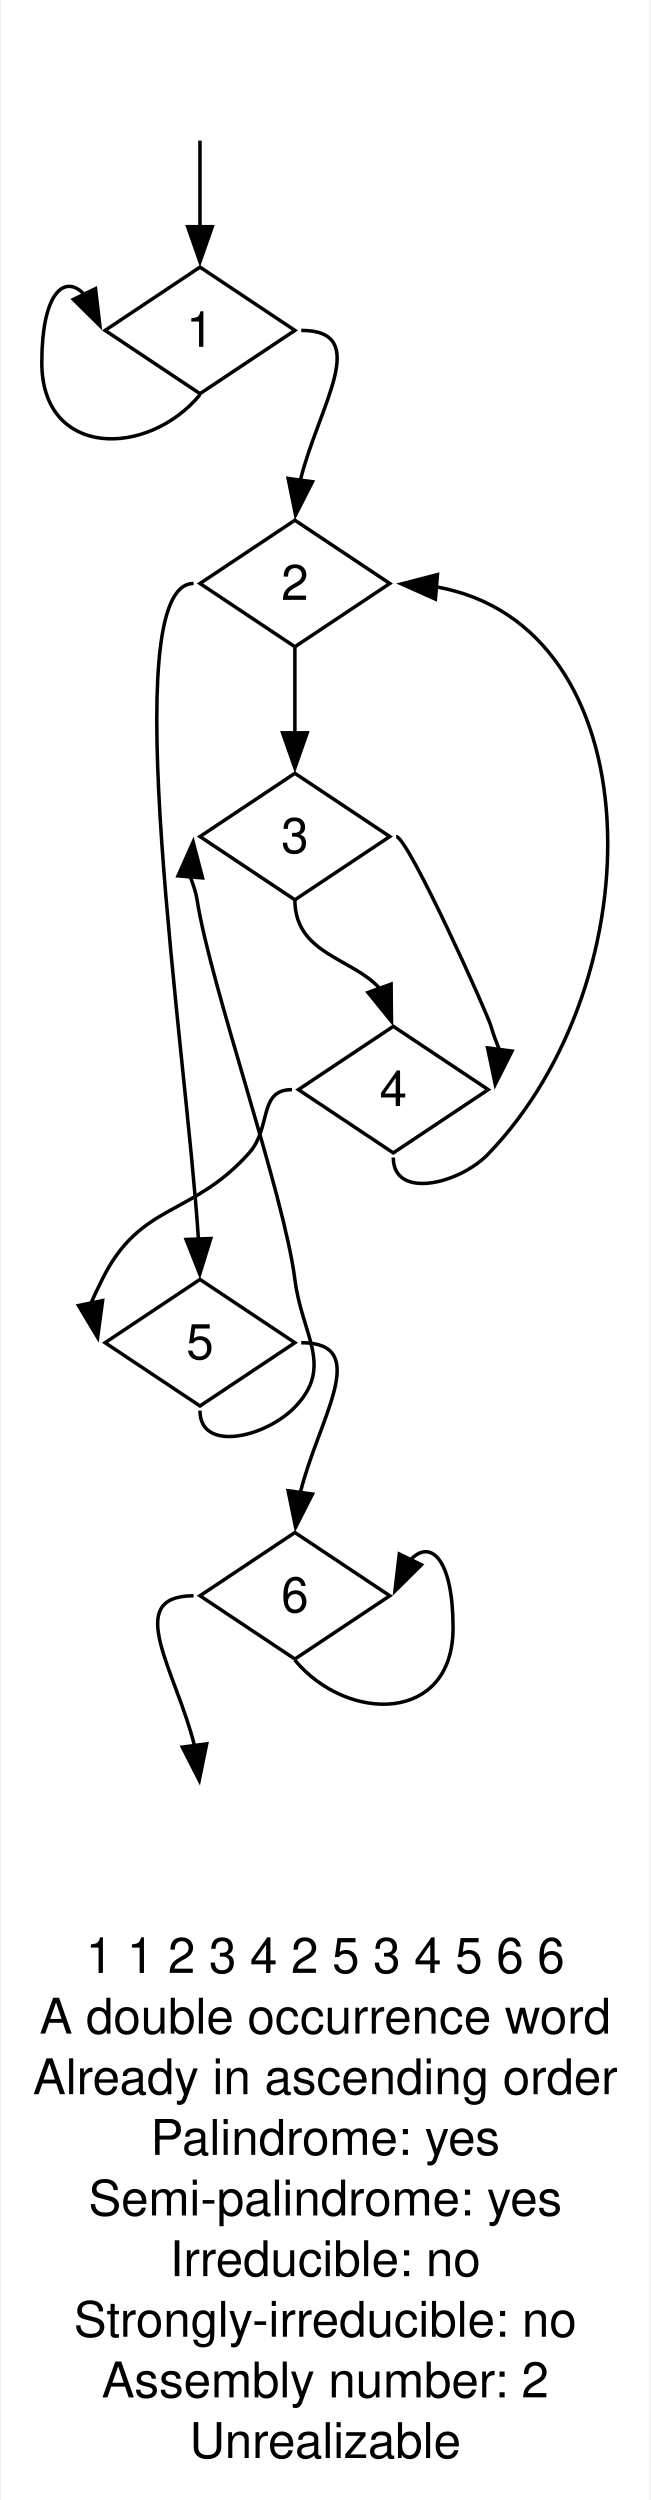
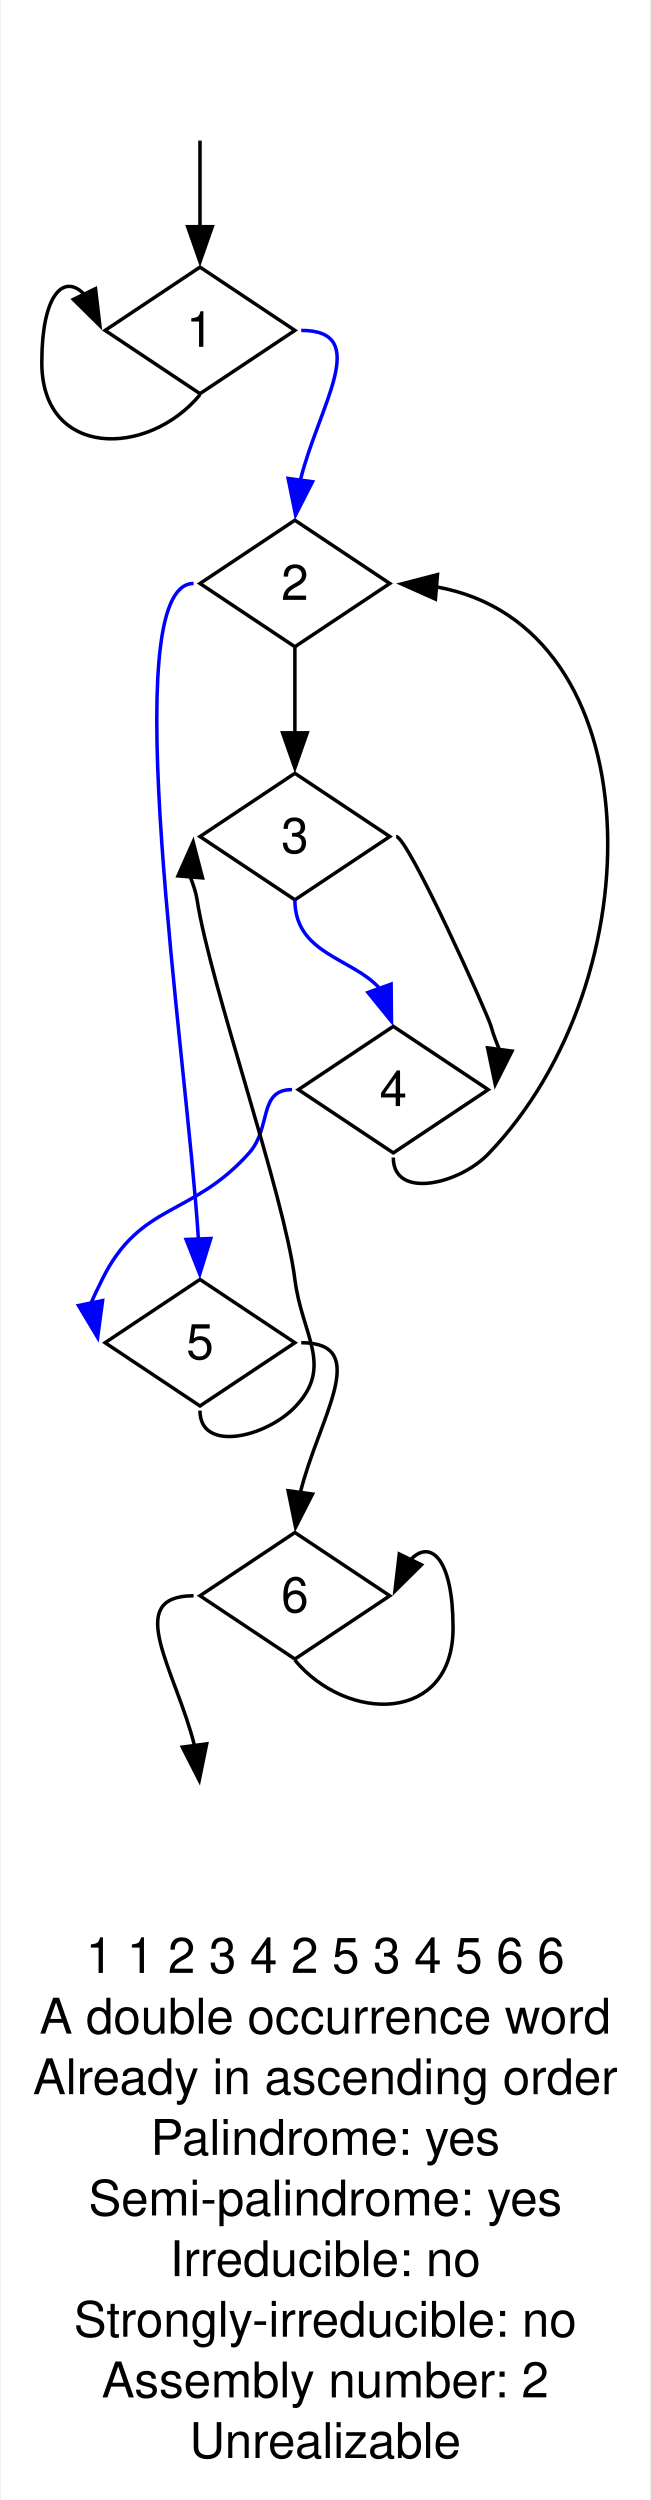
<svg xmlns="http://www.w3.org/2000/svg" width="185pt" height="711pt" viewBox="0.00 0.00 184.50 711.25">
  <g id="graph0" class="graph" transform="scale(1 1) rotate(0) translate(4 707.25)">
    <polygon fill="white" stroke="none" points="-4,4 -4,-707.25 180.5,-707.25 180.5,4 -4,4" />
    <text text-anchor="middle" x="88.25" y="-145.95" font-family="Helvetica,sans-Serif" font-size="14.00">1 1 2 3 4 2 5 3 4 5 6 6 </text>
    <text text-anchor="middle" x="88.25" y="-128.7" font-family="Helvetica,sans-Serif" font-size="14.00">A double occurrence word</text>
    <text text-anchor="middle" x="88.25" y="-111.45" font-family="Helvetica,sans-Serif" font-size="14.00">Already in ascending order</text>
    <text text-anchor="middle" x="88.25" y="-94.2" font-family="Helvetica,sans-Serif" font-size="14.00">Palindrome: yes</text>
    <text text-anchor="middle" x="88.25" y="-76.95" font-family="Helvetica,sans-Serif" font-size="14.00">Semi-palindrome: yes</text>
    <text text-anchor="middle" x="88.25" y="-59.7" font-family="Helvetica,sans-Serif" font-size="14.00">Irreducible: no</text>
    <text text-anchor="middle" x="88.25" y="-42.45" font-family="Helvetica,sans-Serif" font-size="14.00">Strongly-irreducible: no</text>
    <text text-anchor="middle" x="88.25" y="-25.2" font-family="Helvetica,sans-Serif" font-size="14.00">Assembly number: 2</text>
    <text text-anchor="middle" x="88.25" y="-7.95" font-family="Helvetica,sans-Serif" font-size="14.00">Unrealizable</text>
    <g id="node3" class="node">
      <polygon fill="none" stroke="black" points="52.61,-631.25 25.61,-613.25 52.61,-595.25 79.61,-613.25 52.61,-631.25" />
      <text text-anchor="middle" x="52.61" y="-608.58" font-family="Helvetica,sans-Serif" font-size="14.00">1</text>
    </g>
    <g id="edge1" class="edge">
      <path fill="none" stroke="black" d="M52.61,-667.25C52.61,-655.88 52.61,-650.57 52.61,-642.7" />
      <polygon fill="black" stroke="black" points="56.11,-642.76 52.61,-632.76 49.11,-642.76 56.11,-642.76" />
    </g>
    <g id="edge2" class="edge">
      <path fill="none" stroke="black" d="M52.61,-594.93C37.61,-576.93 7.61,-576.93 7.61,-604.09 7.61,-624.46 14.36,-629.55 19.92,-623.23" />
      <polygon fill="black" stroke="black" points="22.89,-625.13 24.13,-614.61 16.6,-622.06 22.89,-625.13" />
    </g>
    <g id="node4" class="node">
      <polygon fill="none" stroke="black" points="79.61,-559.25 52.61,-541.25 79.61,-523.25 106.61,-541.25 79.61,-559.25" />
      <text text-anchor="middle" x="79.61" y="-536.58" font-family="Helvetica,sans-Serif" font-size="14.00">2</text>
    </g>
    <g id="edge3" class="edge">
-       <path fill="none" stroke="black" d="M81.42,-613.25C101.77,-613.25 86.32,-591.7 81.14,-570.51" />
-       <polygon fill="black" stroke="black" points="84.62,-570.19 79.81,-560.75 77.69,-571.13 84.62,-570.19" />
+       <path fill="none" stroke="blue" d="M81.42,-613.25C101.77,-613.25 86.32,-591.7 81.14,-570.51" />
+       <polygon fill="blue" stroke="blue" points="84.62,-570.19 79.81,-560.75 77.69,-571.13 84.62,-570.19" />
    </g>
    <g id="node5" class="node">
      <polygon fill="none" stroke="black" points="79.61,-487.25 52.61,-469.25 79.61,-451.25 106.61,-469.25 79.61,-487.25" />
      <text text-anchor="middle" x="79.61" y="-464.57" font-family="Helvetica,sans-Serif" font-size="14.00">3</text>
    </g>
    <g id="edge4" class="edge">
      <path fill="none" stroke="black" d="M79.61,-523.25C79.61,-511.88 79.61,-506.57 79.61,-498.7" />
      <polygon fill="black" stroke="black" points="83.11,-498.76 79.61,-488.76 76.11,-498.76 83.11,-498.76" />
    </g>
    <g id="node7" class="node">
      <polygon fill="none" stroke="black" points="52.61,-343.25 25.61,-325.25 52.61,-307.25 79.61,-325.25 52.61,-343.25" />
      <text text-anchor="middle" x="52.61" y="-320.57" font-family="Helvetica,sans-Serif" font-size="14.00">5</text>
    </g>
    <g id="edge7" class="edge">
-       <path fill="none" stroke="black" d="M50.79,-541.25C28.09,-541.25 48.88,-407.19 52.18,-354.5" />
-       <polygon fill="black" stroke="black" points="55.67,-354.89 52.55,-344.76 48.67,-354.62 55.67,-354.89" />
+       <path fill="none" stroke="blue" d="M50.79,-541.25C28.09,-541.25 48.88,-407.19 52.18,-354.5" />
+       <polygon fill="blue" stroke="blue" points="55.67,-354.89 52.55,-344.76 48.67,-354.62 55.67,-354.89" />
    </g>
    <g id="node6" class="node">
      <polygon fill="none" stroke="black" points="107.61,-415.25 80.61,-397.25 107.61,-379.25 134.61,-397.25 107.61,-415.25" />
      <text text-anchor="middle" x="107.61" y="-392.57" font-family="Helvetica,sans-Serif" font-size="14.00">4</text>
    </g>
    <g id="edge5" class="edge">
-       <path fill="none" stroke="black" d="M79.61,-451.25C79.61,-435.73 96.02,-434.75 103.71,-426.05" />
-       <polygon fill="black" stroke="black" points="106.99,-427.27 107.09,-416.67 100.41,-424.89 106.99,-427.27" />
+       <path fill="none" stroke="blue" d="M79.61,-451.25C79.61,-435.73 96.02,-434.75 103.71,-426.05" />
+       <polygon fill="blue" stroke="blue" points="106.99,-427.27 107.09,-416.67 100.41,-424.89 106.99,-427.27" />
    </g>
    <g id="edge9" class="edge">
      <path fill="none" stroke="black" d="M108.42,-469.25C111.77,-469.25 134.56,-418.49 135.42,-415.25 136,-413.07 136.96,-410.7 137.87,-408.4" />
      <polygon fill="black" stroke="black" points="141.38,-408.21 136.61,-398.75 134.44,-409.12 141.38,-408.21" />
    </g>
    <g id="edge6" class="edge">
      <path fill="none" stroke="black" d="M107.61,-377.93C107.61,-365.92 126.27,-370.28 134.61,-378.93 182.54,-428.67 181.75,-529.42 119.79,-540.29" />
      <polygon fill="black" stroke="black" points="119.6,-536.8 109.93,-541.12 120.18,-543.77 119.6,-536.8" />
    </g>
    <g id="edge10" class="edge">
-       <path fill="none" stroke="black" d="M78.79,-397.25C69.13,-397.25 73.03,-386.46 66.61,-379.25 50.3,-360.94 35.63,-365.25 24.79,-343.25 23.74,-341.12 22.52,-338.66 21.53,-336.27" />
-       <polygon fill="black" stroke="black" points="24.91,-337.23 23.49,-326.73 18.05,-335.83 24.91,-337.23" />
+       <path fill="none" stroke="blue" d="M78.79,-397.25C69.13,-397.25 73.03,-386.46 66.61,-379.25 50.3,-360.94 35.63,-365.25 24.79,-343.25 23.74,-341.12 22.52,-338.66 21.53,-336.27" />
+       <polygon fill="blue" stroke="blue" points="24.91,-337.23 23.49,-326.73 18.05,-335.83 24.91,-337.23" />
    </g>
    <g id="edge8" class="edge">
      <path fill="none" stroke="black" d="M52.61,-305.93C52.61,-293.92 71.27,-298.28 79.61,-306.93 90.81,-318.55 81.63,-327.24 79.61,-343.25 76.49,-367.84 55.59,-426.76 51.79,-451.25 51.47,-453.35 50.68,-455.61 49.85,-457.79" />
      <polygon fill="black" stroke="black" points="46.36,-458.06 50.67,-467.74 53.33,-457.49 46.36,-458.06" />
    </g>
    <g id="node8" class="node">
      <polygon fill="none" stroke="black" points="79.61,-271.25 52.61,-253.25 79.61,-235.25 106.61,-253.25 79.61,-271.25" />
      <text text-anchor="middle" x="79.61" y="-248.57" font-family="Helvetica,sans-Serif" font-size="14.00">6</text>
    </g>
    <g id="edge11" class="edge">
      <path fill="none" stroke="black" d="M81.42,-325.25C101.77,-325.25 86.32,-303.7 81.14,-282.51" />
      <polygon fill="black" stroke="black" points="84.62,-282.19 79.81,-272.75 77.69,-283.13 84.62,-282.19" />
    </g>
    <g id="edge13" class="edge">
      <path fill="none" stroke="black" d="M50.79,-253.25C30.44,-253.25 45.89,-231.7 51.07,-210.51" />
      <polygon fill="black" stroke="black" points="54.52,-211.13 52.4,-200.75 47.59,-210.19 54.52,-211.13" />
    </g>
    <g id="edge12" class="edge">
      <path fill="none" stroke="black" d="M79.61,-234.93C94.61,-216.93 124.61,-216.93 124.61,-244.09 124.61,-264.46 117.86,-269.55 112.29,-263.23" />
      <polygon fill="black" stroke="black" points="115.61,-262.06 108.08,-254.61 109.32,-265.13 115.61,-262.06" />
    </g>
  </g>
</svg>
